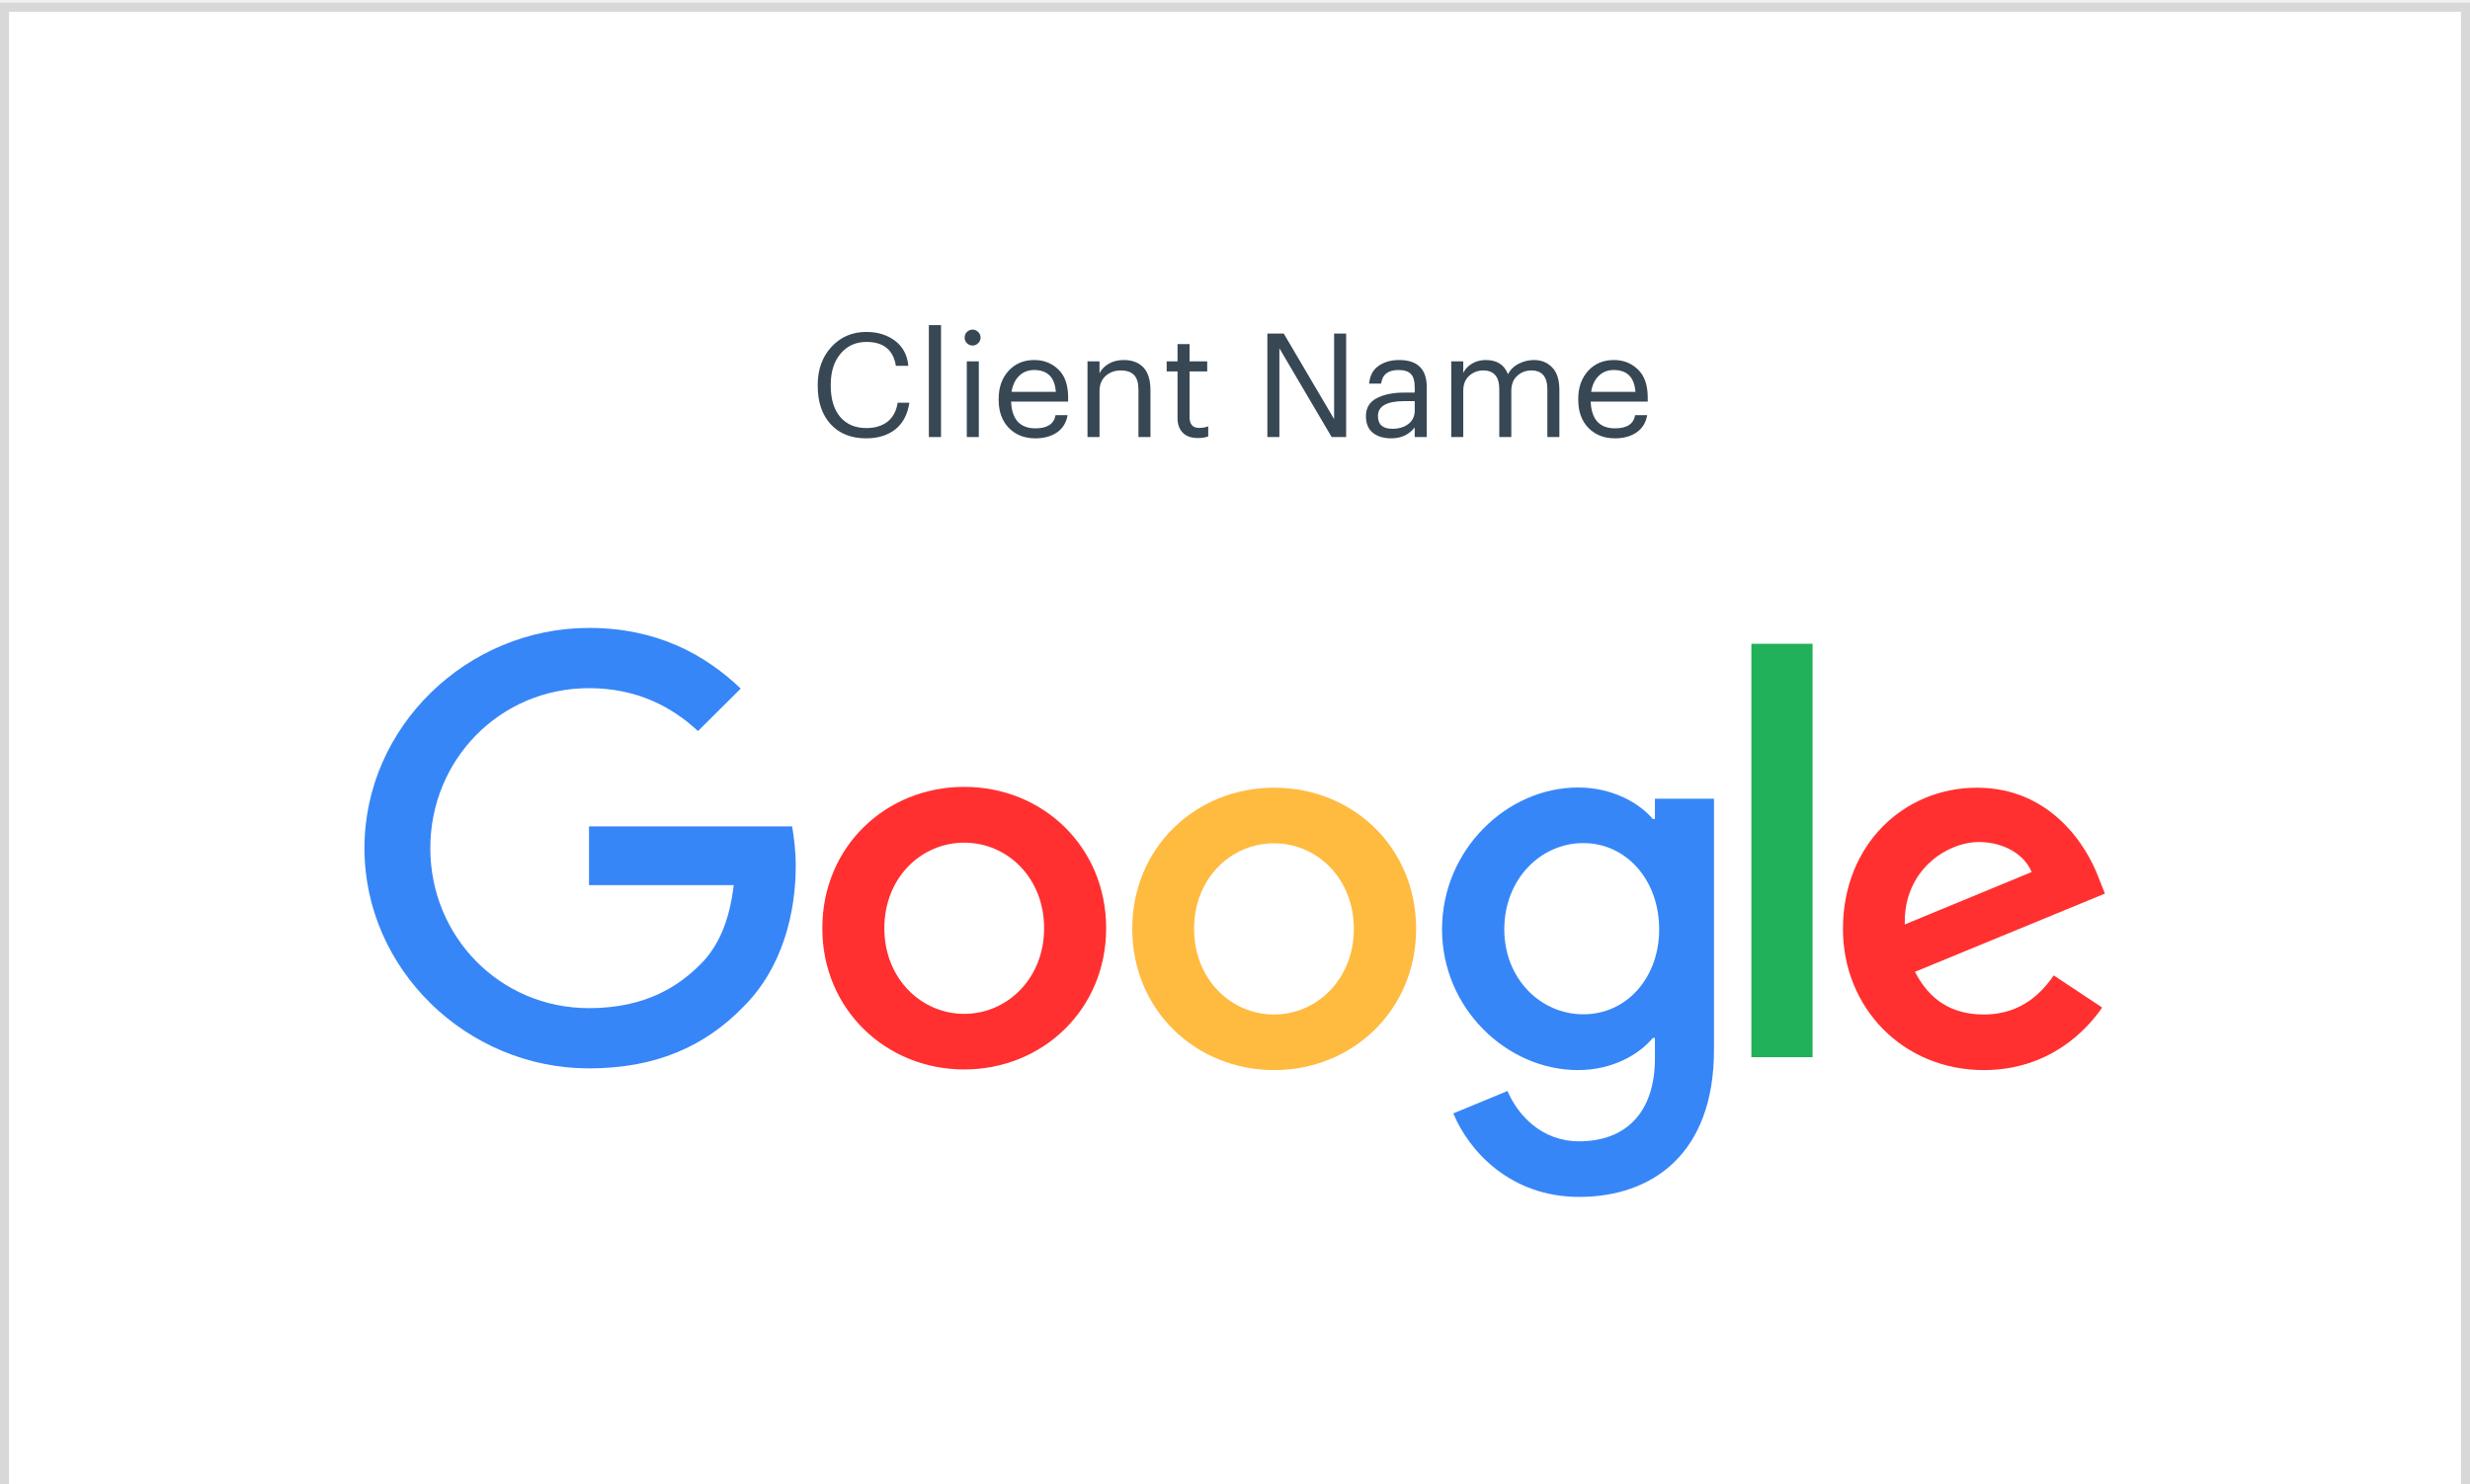
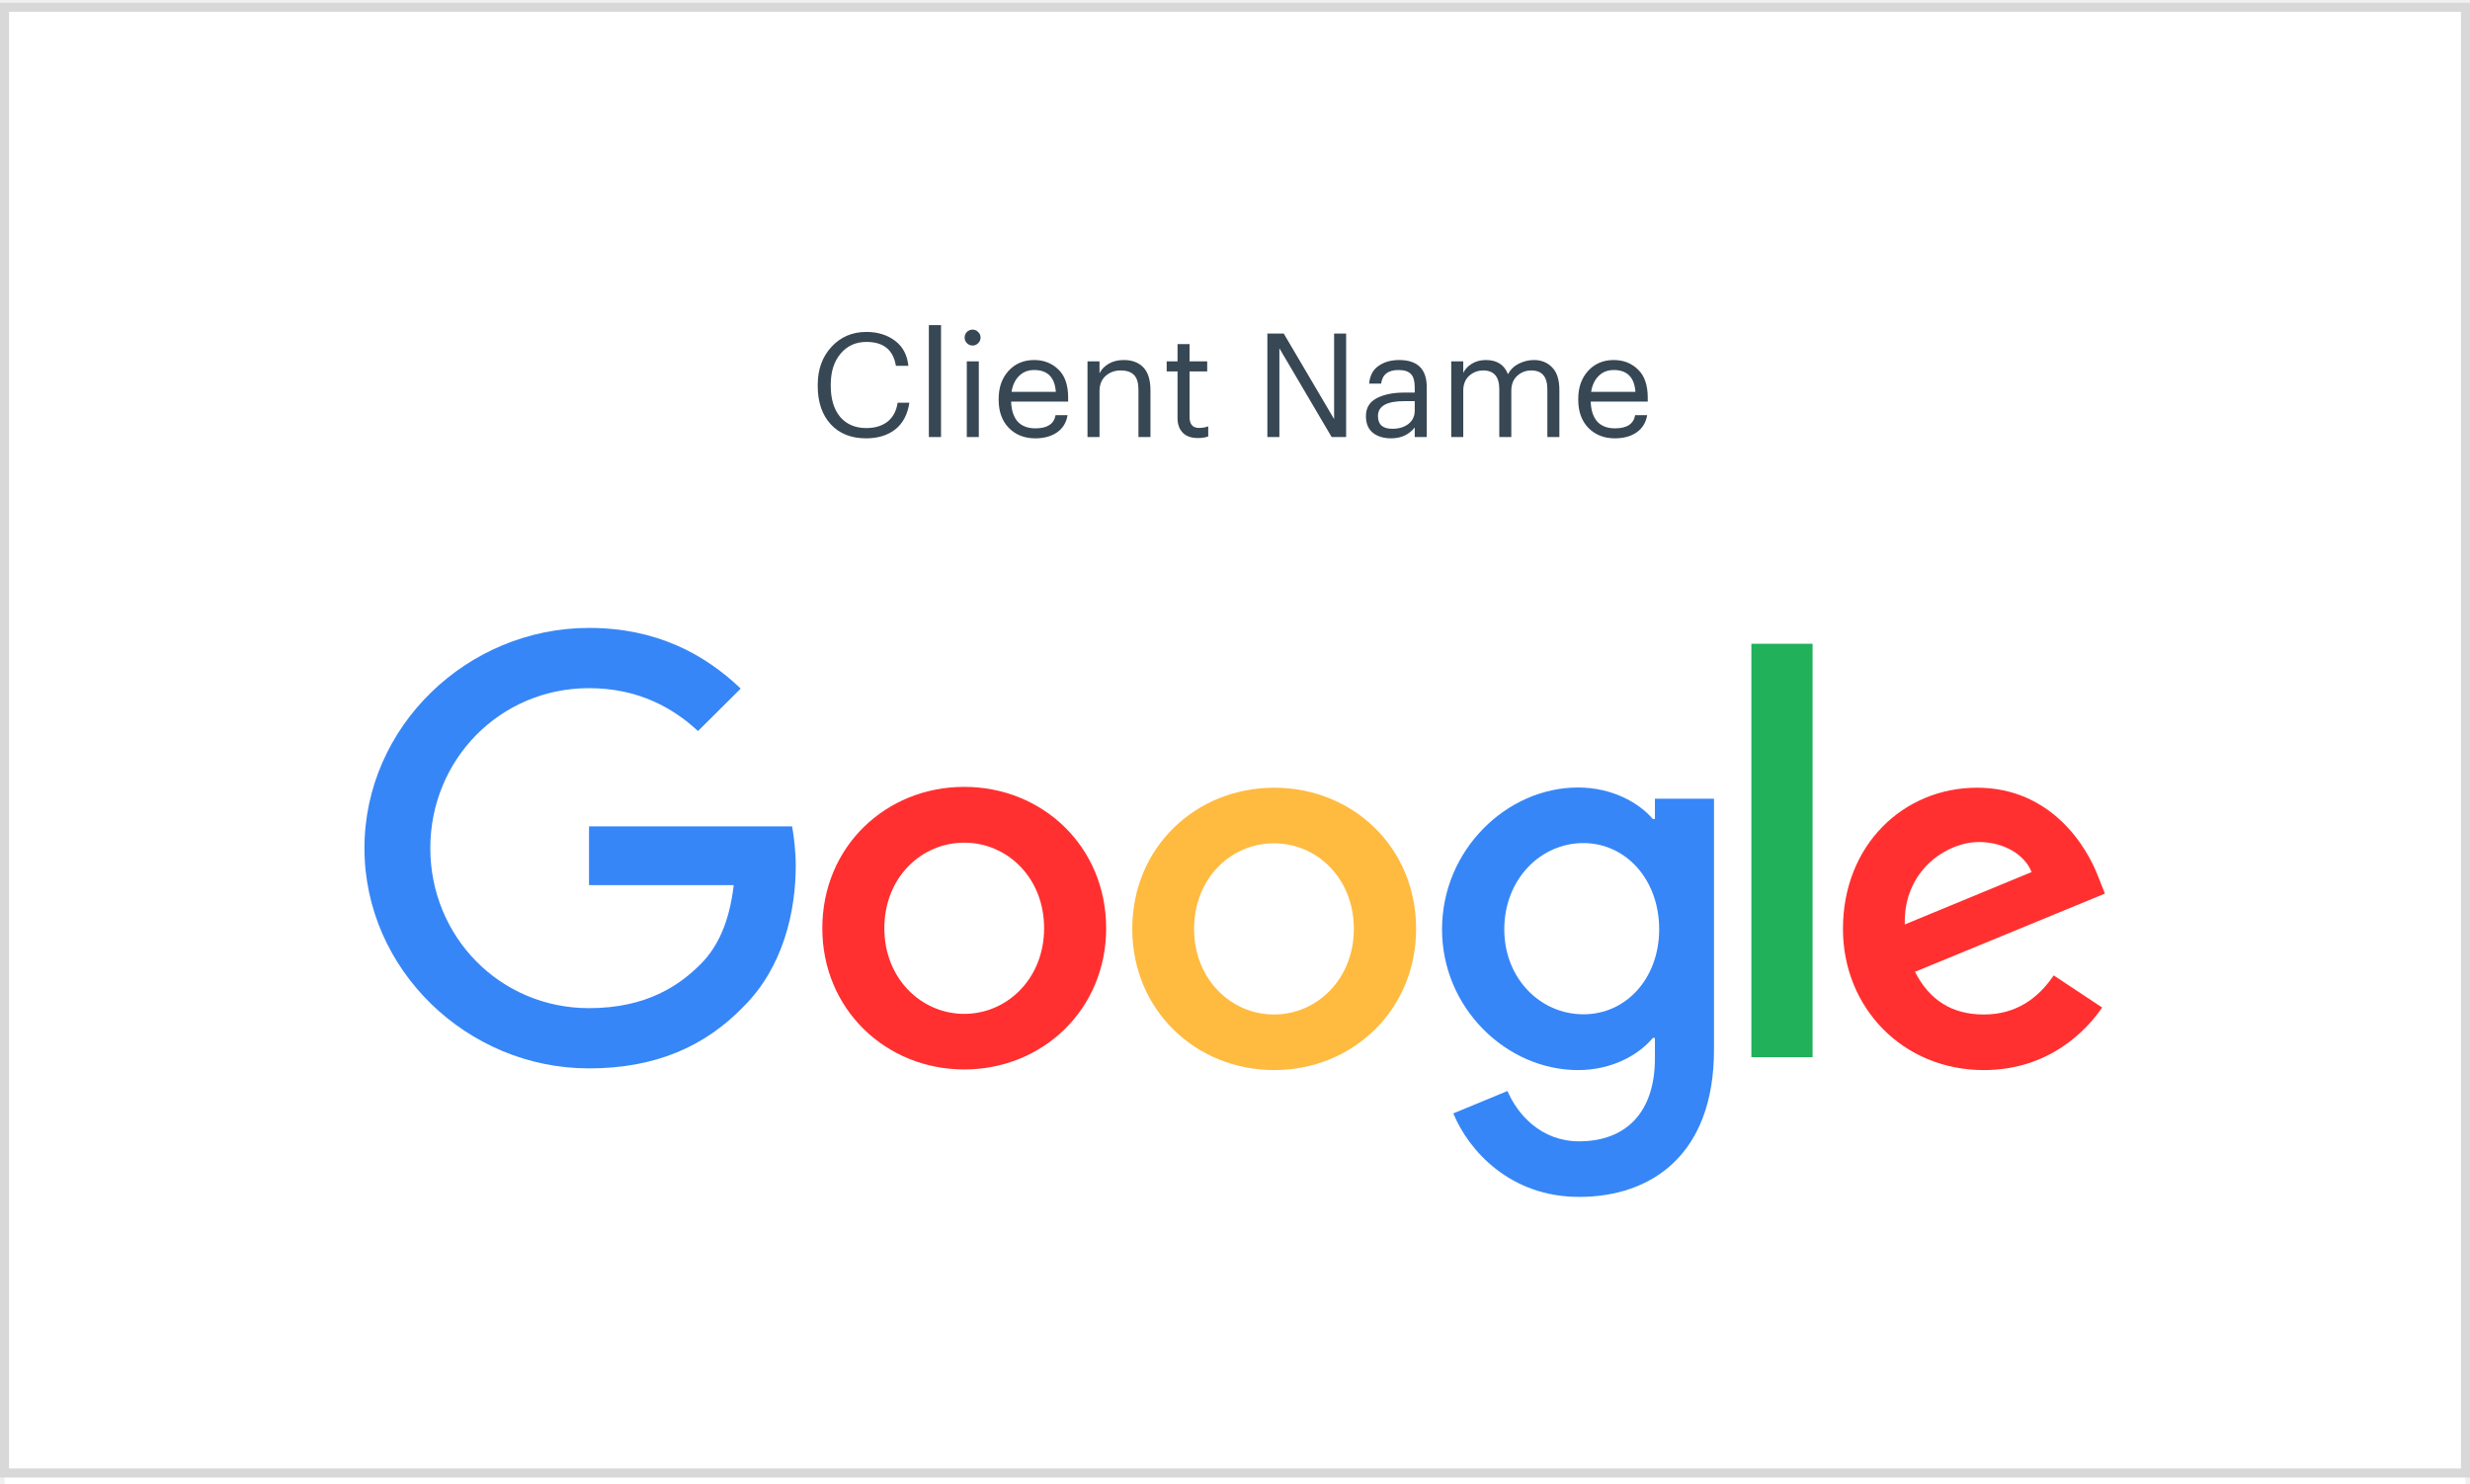
<svg xmlns="http://www.w3.org/2000/svg" width="273" height="164" viewBox="0 0 273 164" fill="none">
  <rect x="0.5" y="0.803" width="272" height="164" fill="white" />
  <path d="M95.724 48.447C94.071 48.447 92.764 47.925 91.804 46.879C90.855 45.834 90.38 44.426 90.38 42.655V42.527C90.38 40.831 90.887 39.434 91.9 38.335C92.913 37.237 94.199 36.687 95.756 36.687C97.004 36.687 98.06 37.013 98.924 37.663C99.788 38.314 100.279 39.237 100.396 40.431H99.02C98.732 38.671 97.649 37.791 95.772 37.791C94.588 37.791 93.633 38.223 92.908 39.087C92.183 39.941 91.82 41.082 91.82 42.511V42.639C91.82 44.101 92.167 45.247 92.86 46.079C93.564 46.901 94.529 47.311 95.756 47.311C96.705 47.311 97.484 47.077 98.092 46.607C98.7 46.127 99.073 45.429 99.212 44.511H100.508C100.316 45.802 99.799 46.783 98.956 47.455C98.113 48.117 97.036 48.447 95.724 48.447ZM102.664 48.303V35.935H104.008V48.303H102.664ZM106.857 48.303V39.935H108.185V48.303H106.857ZM108.105 37.935C107.935 38.106 107.732 38.191 107.497 38.191C107.263 38.191 107.055 38.106 106.873 37.935C106.703 37.765 106.617 37.557 106.617 37.311C106.617 37.066 106.703 36.858 106.873 36.687C107.055 36.517 107.263 36.431 107.497 36.431C107.732 36.431 107.935 36.517 108.105 36.687C108.287 36.858 108.377 37.066 108.377 37.311C108.377 37.557 108.287 37.765 108.105 37.935ZM114.427 48.447C113.233 48.447 112.257 48.063 111.499 47.295C110.753 46.517 110.379 45.487 110.379 44.207V44.079C110.379 42.821 110.742 41.791 111.467 40.991C112.203 40.191 113.147 39.791 114.299 39.791C115.366 39.791 116.257 40.138 116.971 40.831C117.697 41.514 118.059 42.554 118.059 43.951V44.383H111.755C111.787 45.343 112.027 46.079 112.475 46.591C112.934 47.093 113.59 47.343 114.443 47.343C115.755 47.343 116.497 46.858 116.667 45.887H117.995C117.857 46.709 117.467 47.343 116.827 47.791C116.187 48.229 115.387 48.447 114.427 48.447ZM111.803 43.311H116.699C116.582 41.701 115.782 40.895 114.299 40.895C113.627 40.895 113.073 41.114 112.635 41.551C112.198 41.978 111.921 42.565 111.803 43.311ZM120.197 48.303V39.935H121.525V41.263C121.728 40.837 122.064 40.485 122.533 40.207C123.002 39.93 123.562 39.791 124.213 39.791C125.13 39.791 125.85 40.063 126.373 40.607C126.896 41.151 127.157 42.005 127.157 43.167V48.303H125.829V43.071C125.829 42.335 125.669 41.797 125.349 41.455C125.029 41.114 124.533 40.943 123.861 40.943C123.21 40.943 122.656 41.146 122.197 41.551C121.749 41.957 121.525 42.517 121.525 43.231V48.303H120.197ZM132.404 48.415C131.668 48.415 131.108 48.218 130.724 47.823C130.34 47.429 130.148 46.89 130.148 46.207V41.055H128.948V39.935H130.148V38.031H131.476V39.935H133.428V41.055H131.476V46.079C131.476 46.89 131.822 47.295 132.516 47.295C132.9 47.295 133.241 47.237 133.54 47.119V48.239C133.209 48.357 132.83 48.415 132.404 48.415ZM140.078 48.303V36.863H141.886L147.454 46.319V36.863H148.782V48.303H147.182L141.406 38.495V48.303H140.078ZM153.756 48.447C152.934 48.447 152.262 48.245 151.74 47.839C151.228 47.423 150.972 46.805 150.972 45.983C150.972 45.087 151.366 44.431 152.156 44.015C152.956 43.599 153.958 43.391 155.164 43.391H156.364V42.783C156.364 42.111 156.225 41.631 155.948 41.343C155.67 41.045 155.212 40.895 154.572 40.895C153.42 40.895 152.78 41.397 152.652 42.399H151.324C151.409 41.503 151.761 40.847 152.38 40.431C152.998 40.005 153.75 39.791 154.636 39.791C156.673 39.791 157.692 40.789 157.692 42.783V48.303H156.364V47.247C155.724 48.047 154.854 48.447 153.756 48.447ZM153.884 47.391C154.609 47.391 155.201 47.215 155.66 46.863C156.129 46.501 156.364 46.005 156.364 45.375V44.335H155.212C153.27 44.335 152.3 44.885 152.3 45.983C152.3 46.922 152.828 47.391 153.884 47.391ZM160.4 48.303V39.935H161.728V41.215C161.931 40.799 162.251 40.458 162.688 40.191C163.136 39.925 163.648 39.791 164.224 39.791C165.451 39.791 166.267 40.314 166.672 41.359C166.939 40.847 167.339 40.458 167.872 40.191C168.416 39.925 168.971 39.791 169.536 39.791C170.358 39.791 171.03 40.063 171.552 40.607C172.086 41.141 172.352 41.978 172.352 43.119V48.303H171.024V43.023C171.024 41.637 170.432 40.943 169.248 40.943C168.651 40.943 168.134 41.141 167.696 41.535C167.259 41.93 167.04 42.479 167.04 43.183V48.303H165.712V43.023C165.712 41.637 165.12 40.943 163.936 40.943C163.339 40.943 162.822 41.141 162.384 41.535C161.947 41.93 161.728 42.479 161.728 43.183V48.303H160.4ZM178.487 48.447C177.292 48.447 176.316 48.063 175.559 47.295C174.812 46.517 174.439 45.487 174.439 44.207V44.079C174.439 42.821 174.801 41.791 175.527 40.991C176.263 40.191 177.207 39.791 178.359 39.791C179.425 39.791 180.316 40.138 181.031 40.831C181.756 41.514 182.119 42.554 182.119 43.951V44.383H175.815C175.847 45.343 176.087 46.079 176.535 46.591C176.993 47.093 177.649 47.343 178.503 47.343C179.815 47.343 180.556 46.858 180.727 45.887H182.055C181.916 46.709 181.527 47.343 180.887 47.791C180.247 48.229 179.447 48.447 178.487 48.447ZM175.863 43.311H180.759C180.641 41.701 179.841 40.895 178.359 40.895C177.687 40.895 177.132 41.114 176.695 41.551C176.257 41.978 175.98 42.565 175.863 43.311Z" fill="#374754" />
  <g clip-path="url(#clip0_66_4737)">
    <path d="M226.989 107.805L232.344 111.356C230.606 113.902 226.45 118.271 219.264 118.271C210.341 118.271 203.695 111.403 203.695 102.666C203.695 93.368 210.411 87.061 218.512 87.061C226.661 87.061 230.653 93.508 231.944 96.989L232.649 98.765L211.656 107.408C213.253 110.539 215.742 112.127 219.264 112.127C222.786 112.127 225.228 110.398 226.989 107.805ZM210.529 102.176L224.547 96.382C223.772 94.443 221.472 93.065 218.724 93.065C215.225 93.065 210.364 96.149 210.529 102.176Z" fill="#FF302F" />
    <path d="M193.574 71.152H200.337V116.846H193.574V71.152V71.152Z" fill="#20B15A" />
    <path d="M182.913 88.275H189.441V116.028C189.441 127.545 182.607 132.287 174.529 132.287C166.921 132.287 162.342 127.194 160.628 123.06L166.616 120.583C167.696 123.129 170.302 126.143 174.529 126.143C179.719 126.143 182.913 122.943 182.913 116.963V114.72H182.678C181.128 116.589 178.169 118.271 174.412 118.271C166.569 118.271 159.383 111.473 159.383 102.713C159.383 93.905 166.569 87.038 174.412 87.038C178.146 87.038 181.128 88.696 182.678 90.518H182.913V88.276V88.275ZM183.382 102.713C183.382 97.199 179.695 93.181 174.999 93.181C170.255 93.181 166.263 97.199 166.263 102.713C166.263 108.155 170.255 112.103 174.999 112.103C179.696 112.127 183.382 108.155 183.382 102.713H183.382Z" fill="#3686F7" />
    <path d="M122.259 102.596C122.259 111.59 115.215 118.201 106.573 118.201C97.932 118.201 90.887 111.567 90.887 102.596C90.887 93.555 97.932 86.968 106.573 86.968C115.215 86.968 122.259 93.555 122.259 102.596ZM115.402 102.596C115.402 96.99 111.316 93.135 106.573 93.135C101.83 93.135 97.743 96.99 97.743 102.596C97.743 108.156 101.83 112.057 106.573 112.057C111.316 112.057 115.402 108.156 115.402 102.596Z" fill="#FF302F" />
    <path d="M156.517 102.666C156.517 111.66 149.472 118.271 140.831 118.271C132.189 118.271 125.145 111.66 125.145 102.666C125.145 93.625 132.189 87.061 140.831 87.061C149.472 87.061 156.517 93.602 156.517 102.666ZM149.636 102.666C149.636 97.06 145.551 93.205 140.807 93.205C136.064 93.205 131.978 97.06 131.978 102.666C131.978 108.226 136.064 112.127 140.807 112.127C145.574 112.127 149.636 108.202 149.636 102.666Z" fill="#FFBA40" />
    <path d="M65.102 111.426C55.263 111.426 47.561 103.53 47.561 93.742C47.561 83.954 55.263 76.058 65.102 76.058C70.409 76.058 74.284 78.137 77.148 80.8L81.869 76.105C77.877 72.297 72.546 69.4 65.102 69.4C51.623 69.4 40.281 80.333 40.281 93.742C40.281 107.151 51.623 118.084 65.102 118.084C72.382 118.084 77.877 115.701 82.174 111.263C86.588 106.871 87.95 100.703 87.95 95.704C87.95 94.139 87.763 92.527 87.551 91.336H65.102V97.83H81.094C80.624 101.895 79.332 104.675 77.43 106.567C75.129 108.88 71.49 111.426 65.102 111.426Z" fill="#3686F7" />
  </g>
-   <rect x="0.5" y="0.803" width="272" height="164" stroke="#D8D8D8" />
+   <rect x="0.5" y="0.803" width="272" height="162" stroke="#D8D8D8" />
  <defs>
    <clipPath id="clip0_66_4737">
      <rect width="193" height="63" fill="white" transform="translate(40 69.3032)" />
    </clipPath>
  </defs>
</svg>
